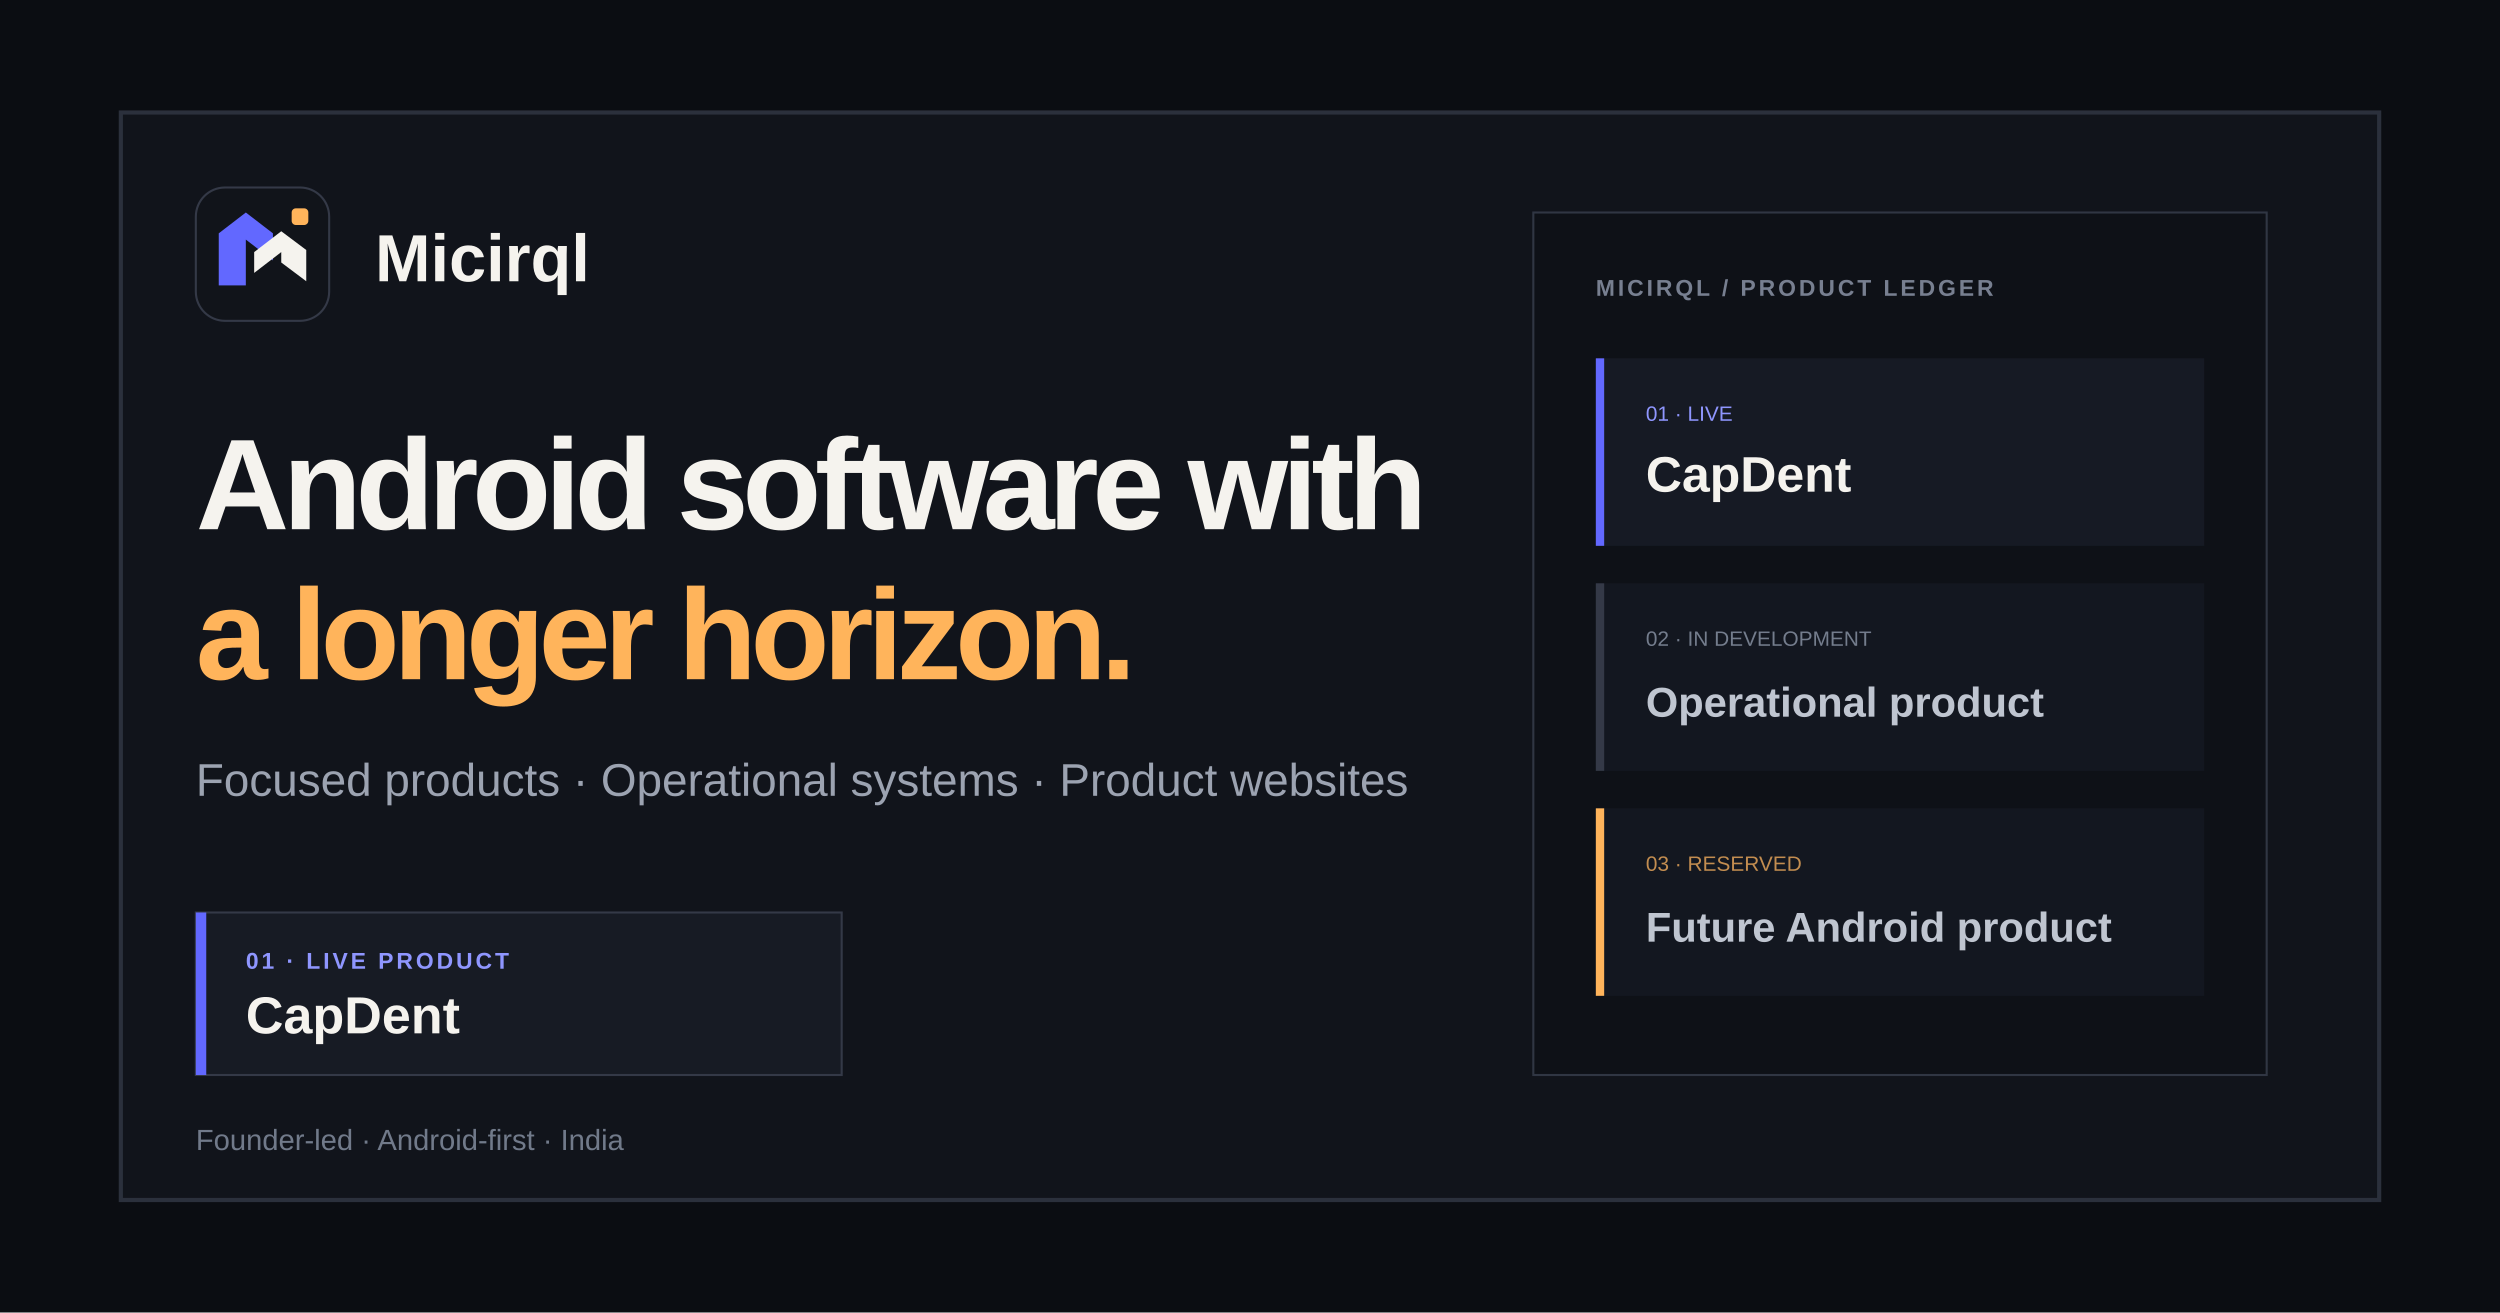
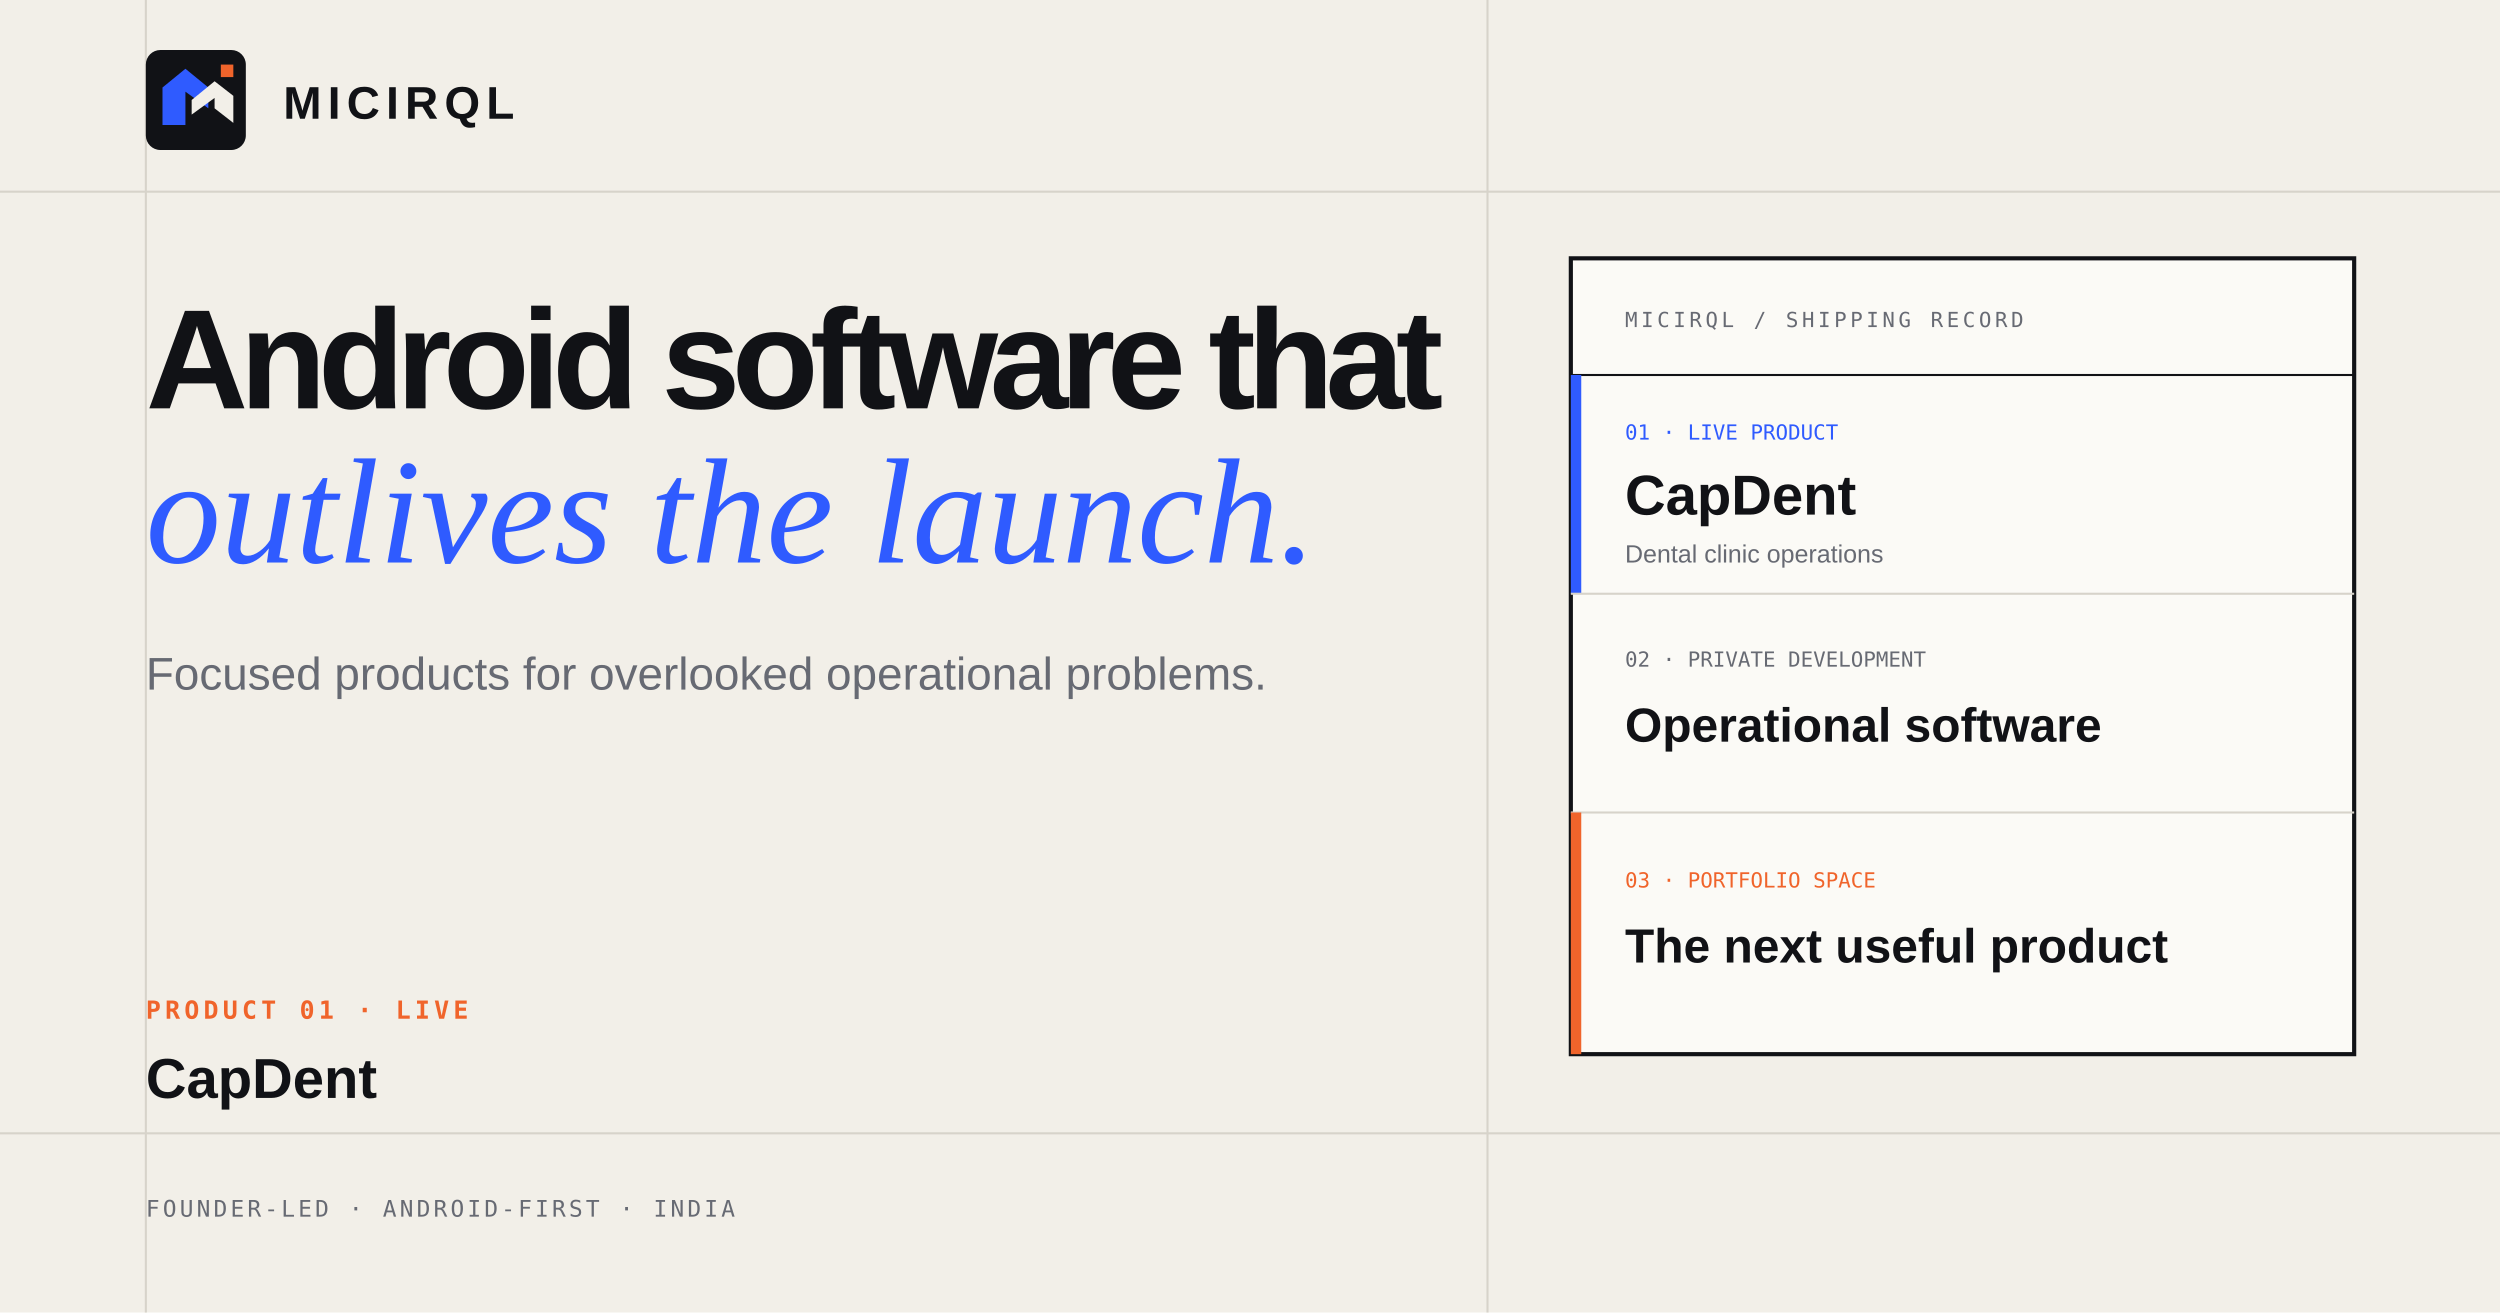
<svg xmlns="http://www.w3.org/2000/svg" width="1200" height="630" viewBox="0 0 1200 630" role="img" aria-labelledby="title desc">
-   <rect width="1200" height="630" fill="#0B0D12" />
-   <rect x="58" y="54" width="1084" height="522" fill="#11141B" stroke="#2B303C" stroke-width="2" />
-   <rect x="94" y="90" width="64" height="64" rx="14" fill="#11141A" stroke="#343947" />
-   <path d="M105 137V112L118 102L131 112V125L118 115V137H105Z" fill="#6268FF" />
-   <path d="M122 135V121L135 111L147 120V135L135 126V121L122 131V135Z" fill="#F5F3EE" />
-   <rect x="140" y="100" width="8" height="8" rx="2" fill="#FFB45B" />
-   <text x="180" y="135" font-family="Segoe UI,Arial,sans-serif" font-size="32" font-weight="700" fill="#F5F3EE">Micirql</text>
-   <text x="94" y="254" font-family="Segoe UI,Arial,sans-serif" font-size="62" font-weight="700" letter-spacing="-3" fill="#F5F3EE">Android software with</text>
-   <text x="94" y="326" font-family="Segoe UI,Arial,sans-serif" font-size="62" font-weight="700" letter-spacing="-3" fill="#FFB45B">a longer horizon.</text>
-   <text x="94" y="382" font-family="Segoe UI,Arial,sans-serif" font-size="22" fill="#9CA3B1">Focused products · Operational systems · Product websites</text>
-   <rect x="94" y="438" width="310" height="78" fill="#171B24" stroke="#343947" />
-   <rect x="94" y="438" width="5" height="78" fill="#6268FF" />
-   <text x="118" y="465" font-family="Segoe UI,Arial,sans-serif" font-size="11" font-weight="700" letter-spacing="1.4" fill="#8F96FF">01 · LIVE PRODUCT</text>
-   <text x="118" y="496" font-family="Segoe UI,Arial,sans-serif" font-size="25" font-weight="700" fill="#F5F3EE">CapDent</text>
-   <rect x="736" y="102" width="352" height="414" fill="#0E1117" stroke="#303643" />
-   <text x="766" y="142" font-family="Segoe UI,Arial,sans-serif" font-size="11" font-weight="700" letter-spacing="1.4" fill="#777F90">MICIRQL / PRODUCT LEDGER</text>
-   <rect x="766" y="172" width="292" height="90" fill="#161A24" />
-   <rect x="766" y="172" width="4" height="90" fill="#6268FF" />
-   <text x="790" y="202" font-family="Segoe UI,Arial,sans-serif" font-size="10" fill="#8F96FF">01 · LIVE</text>
-   <text x="790" y="236" font-family="Segoe UI,Arial,sans-serif" font-size="24" font-weight="700" fill="#F5F3EE">CapDent</text>
-   <rect x="766" y="280" width="292" height="90" fill="#131720" />
-   <rect x="766" y="280" width="4" height="90" fill="#343947" />
-   <text x="790" y="310" font-family="Segoe UI,Arial,sans-serif" font-size="10" fill="#747D8D">02 · IN DEVELOPMENT</text>
-   <text x="790" y="344" font-family="Segoe UI,Arial,sans-serif" font-size="20" font-weight="700" fill="#BFC5D0">Operational product</text>
-   <rect x="766" y="388" width="292" height="90" fill="#131720" />
-   <rect x="766" y="388" width="4" height="90" fill="#FFB45B" />
-   <text x="790" y="418" font-family="Segoe UI,Arial,sans-serif" font-size="10" fill="#C38D50">03 · RESERVED</text>
-   <text x="790" y="452" font-family="Segoe UI,Arial,sans-serif" font-size="20" font-weight="700" fill="#BFC5D0">Future Android product</text>
-   <text x="94" y="552" font-family="Segoe UI,Arial,sans-serif" font-size="14" fill="#717A8A">Founder-led · Android-first · India</text>
+   <rect width="1200" height="630" fill="#F2EFE8" />
+   <path d="M70 0V630M714 0V630M0 92H1200M0 544H1200" stroke="#D7D3CA" />
+   <rect x="70" y="24" width="48" height="48" rx="7" fill="#111216" />
+   <path d="M78 60V42L89 33L100 42V52L89 44V60H78Z" fill="#2F5BFF" />
+   <path d="M92 59V48L103 39L112 46V59L103 52V47L92 55V59Z" fill="#F2EFE8" />
+   <rect x="106" y="31" width="6" height="6" fill="#F0642B" />
+   <text x="136" y="57" font-family="Arial,Helvetica,sans-serif" font-size="22" font-weight="700" letter-spacing="3" fill="#111216">MICIRQL</text>
+   <text x="70" y="196" font-family="Arial,Helvetica,sans-serif" font-size="68" font-weight="700" letter-spacing="-4" fill="#111216">Android software that</text>
+   <text x="70" y="270" font-family="Georgia,Times New Roman,serif" font-size="72" font-style="italic" fill="#2F5BFF">outlives the launch.</text>
+   <text x="70" y="331" font-family="Arial,Helvetica,sans-serif" font-size="22" fill="#676A73">Focused products for overlooked operational problems.</text>
+   <text x="70" y="489" font-family="Consolas,monospace" font-size="12" font-weight="700" letter-spacing="2" fill="#F0642B">PRODUCT 01 · LIVE</text>
+   <text x="70" y="527" font-family="Arial,Helvetica,sans-serif" font-size="27" font-weight="700" fill="#111216">CapDent</text>
+   <rect x="754" y="124" width="376" height="382" fill="#FBFAF6" stroke="#111216" stroke-width="2" />
+   <text x="780" y="157" font-family="Consolas,monospace" font-size="10" letter-spacing="1.7" fill="#676A73">MICIRQL / SHIPPING RECORD</text>
+   <line x1="754" y1="180" x2="1130" y2="180" stroke="#111216" />
+   <rect x="754" y="180" width="5" height="105" fill="#2F5BFF" />
+   <text x="780" y="211" font-family="Consolas,monospace" font-size="10" fill="#2F5BFF">01 · LIVE PRODUCT</text>
+   <text x="780" y="247" font-family="Arial,Helvetica,sans-serif" font-size="27" font-weight="700" fill="#111216">CapDent</text>
+   <text x="780" y="270" font-family="Arial,Helvetica,sans-serif" font-size="12" fill="#676A73">Dental clinic operations</text>
+   <line x1="754" y1="285" x2="1130" y2="285" stroke="#D7D3CA" />
+   <text x="780" y="320" font-family="Consolas,monospace" font-size="10" fill="#676A73">02 · PRIVATE DEVELOPMENT</text>
+   <text x="780" y="356" font-family="Arial,Helvetica,sans-serif" font-size="23" font-weight="700" fill="#111216">Operational software</text>
+   <line x1="754" y1="390" x2="1130" y2="390" stroke="#D7D3CA" />
+   <rect x="754" y="390" width="5" height="116" fill="#F0642B" />
+   <text x="780" y="426" font-family="Consolas,monospace" font-size="10" fill="#F0642B">03 · PORTFOLIO SPACE</text>
+   <text x="780" y="462" font-family="Arial,Helvetica,sans-serif" font-size="23" font-weight="700" fill="#111216">The next useful product</text>
+   <text x="70" y="584" font-family="Consolas,monospace" font-size="11" letter-spacing="1.5" fill="#676A73">FOUNDER-LED · ANDROID-FIRST · INDIA</text>
</svg>
